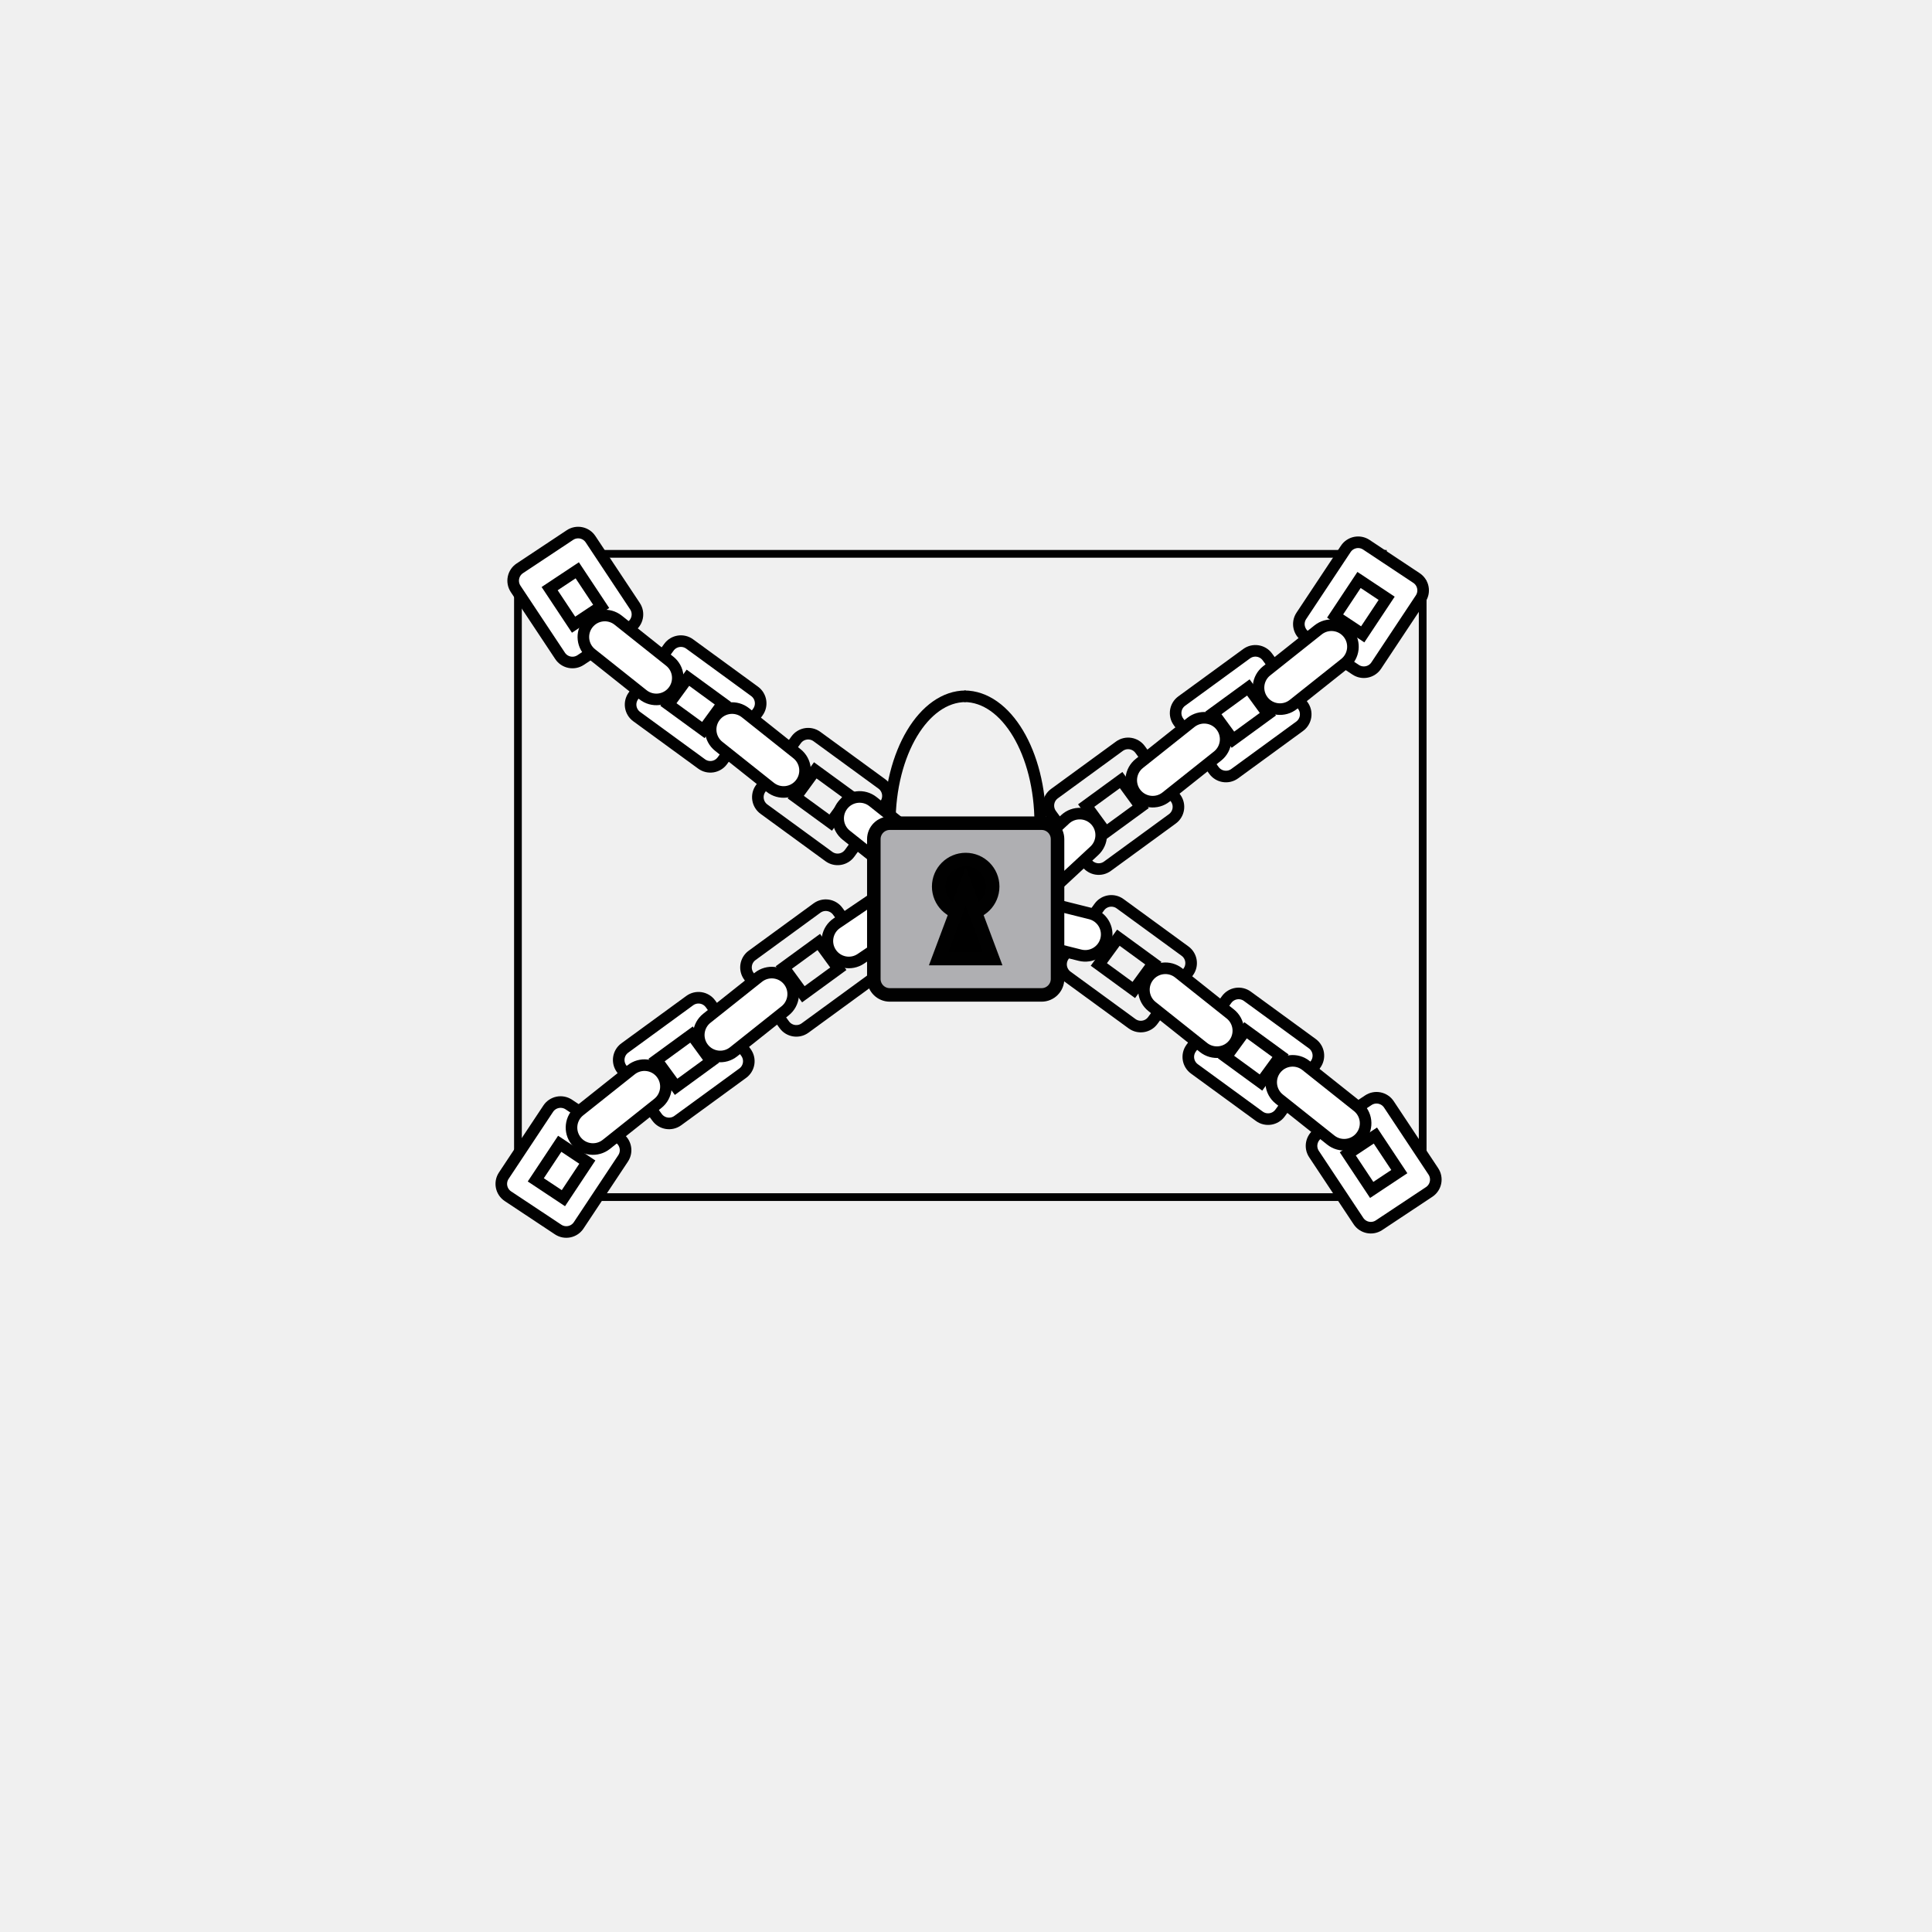
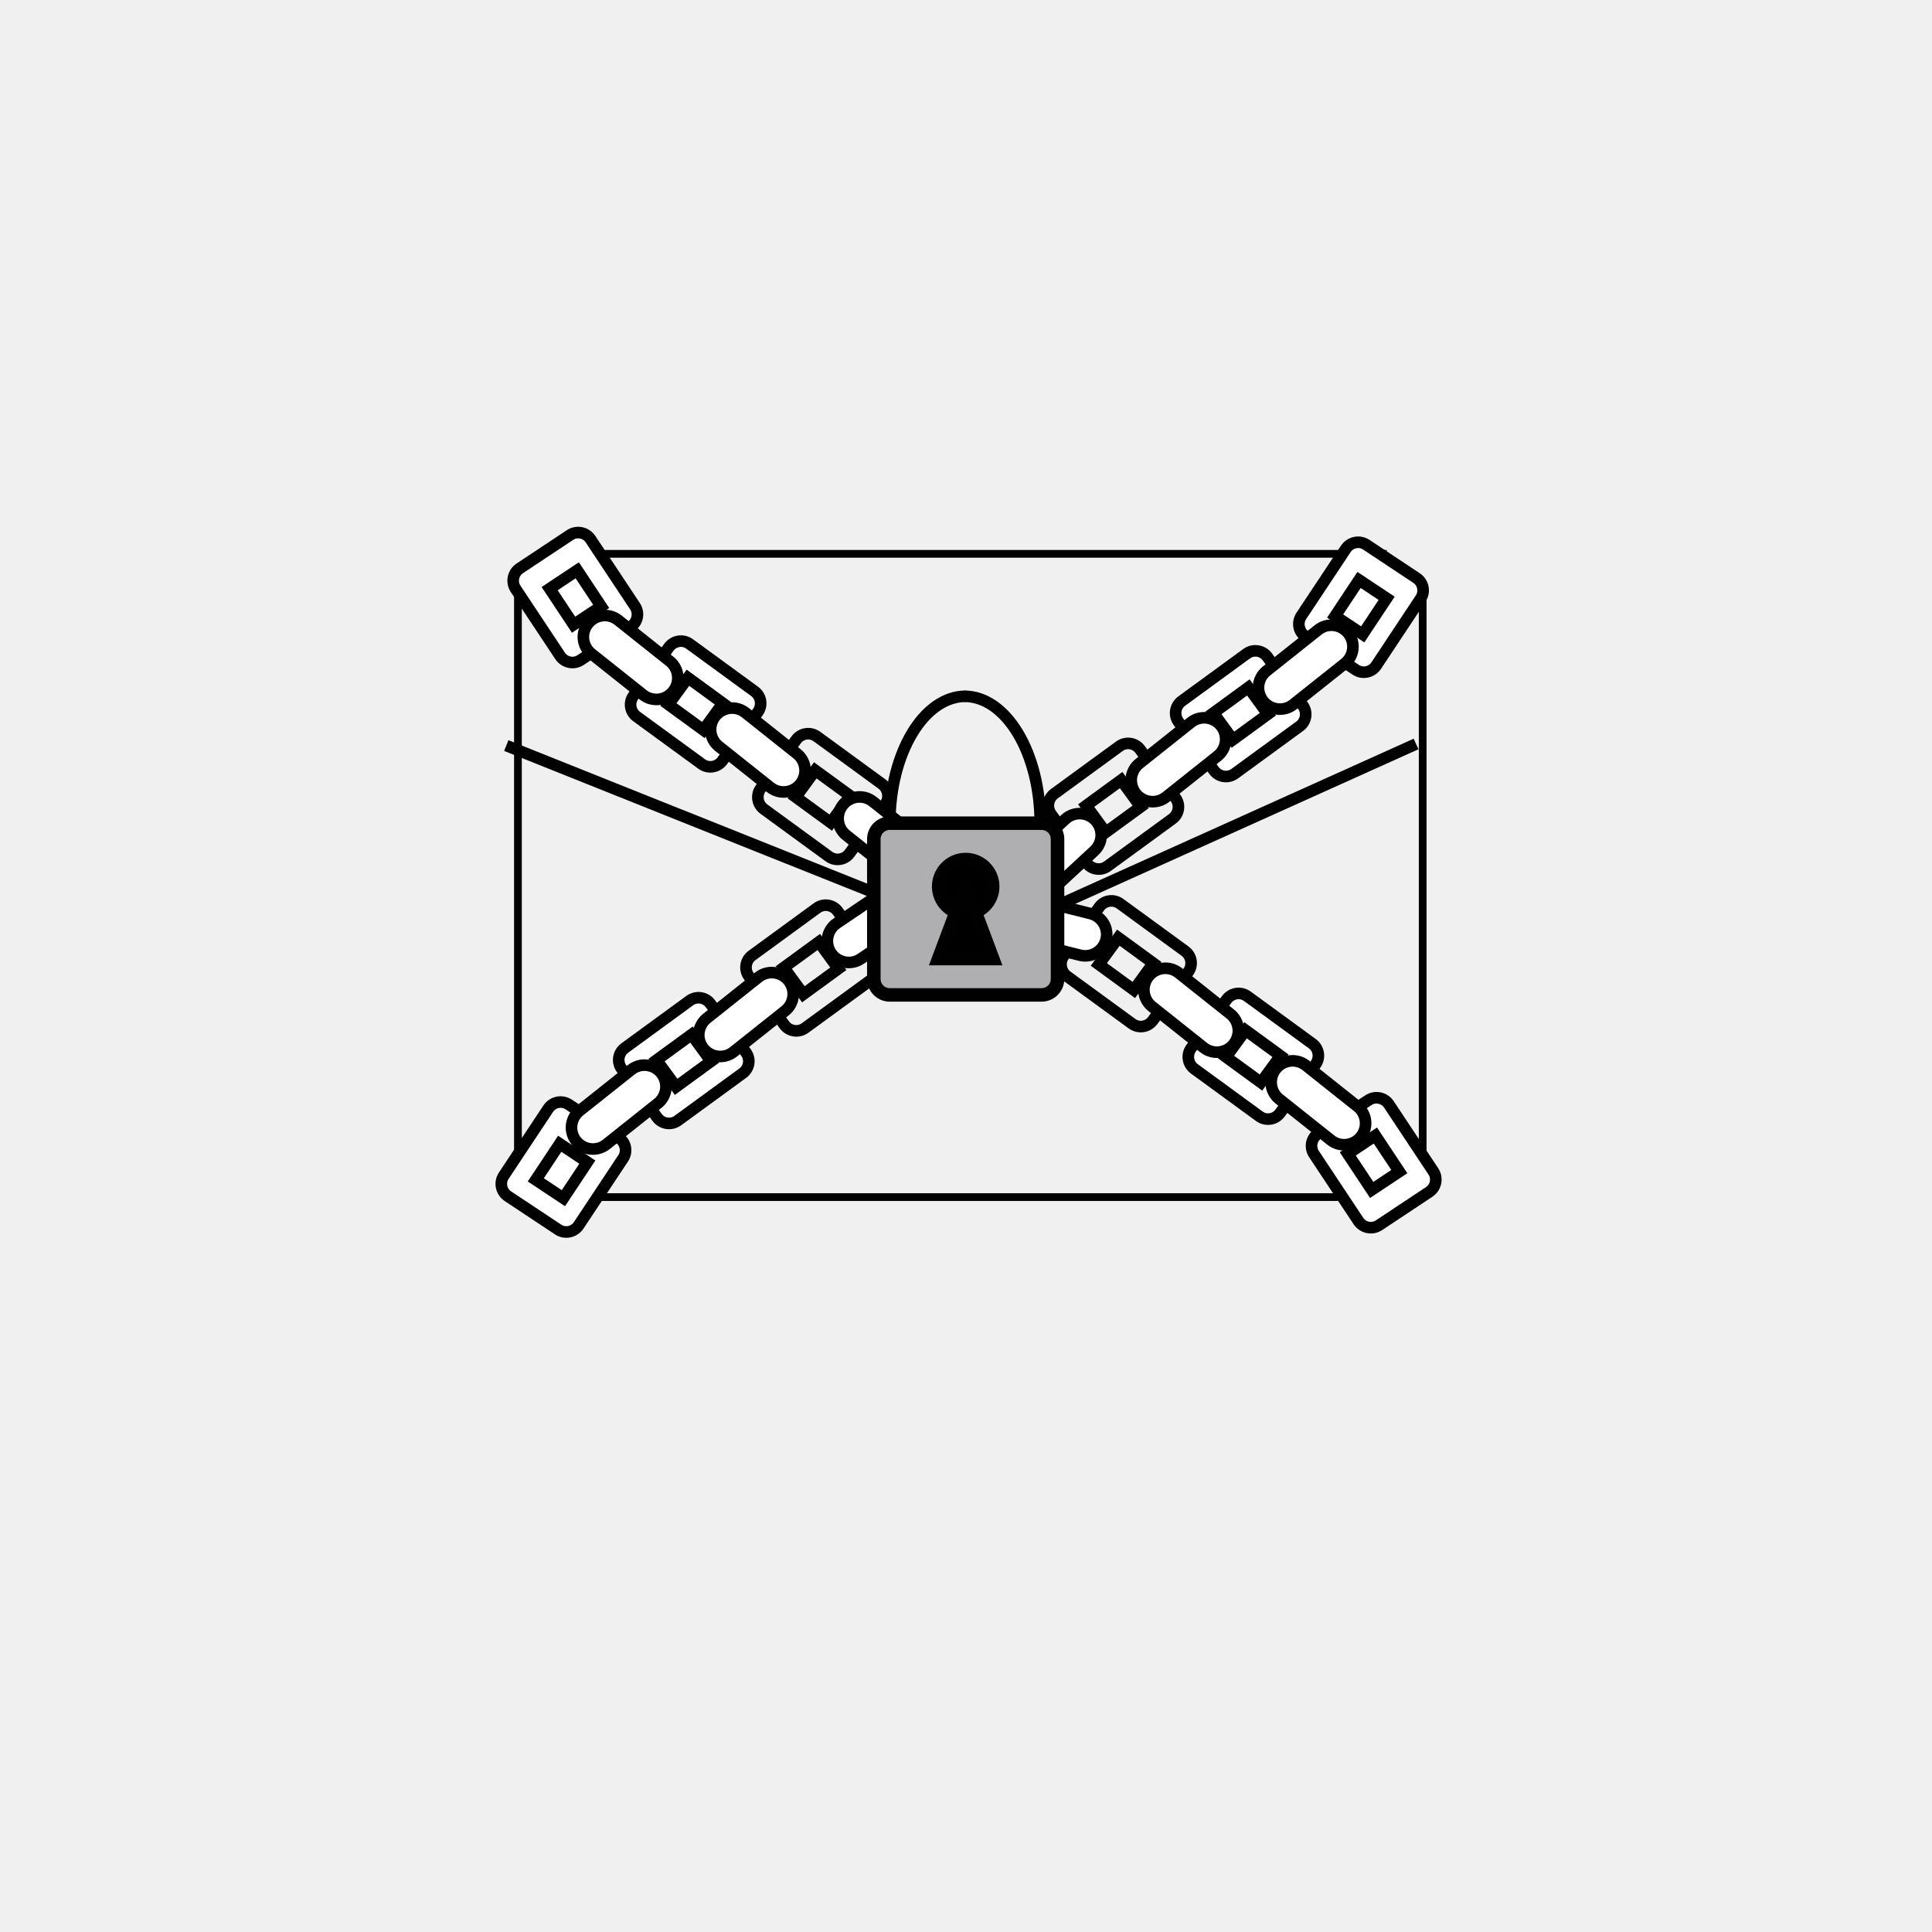
<svg xmlns="http://www.w3.org/2000/svg" version="1.1" id="Layer_2" x="0px" y="0px" width="1000px" height="1000px" viewBox="0 0 1000 1000" style="enable-background:new 0 0 1000 1000;" xml:space="preserve">
  <style type="text/css">

	.st0{fill:#FFFFFF;stroke:#010101;stroke-width:7;stroke-miterlimit:10;}
	.st1{display:none;fill:none;stroke:#010101;stroke-width:5;stroke-miterlimit:10;}
	.st2{fill:#FFFFFF;stroke:#010101;stroke-width:6;stroke-miterlimit:10;}
	.st3{font-family:'MyriadPro-Regular';}
	.st4{display:none;enable-background:new    ;}
	.st5{fill:#AFAFB2;stroke:#010101;stroke-width:7;stroke-miterlimit:10;}
	.st6{fill:#FFFFFF;stroke:#010101;stroke-width:4;stroke-miterlimit:10;}
	.st7{font-size:72;}
	.st8{display:none;fill:#FFFFFF;stroke:#010101;stroke-width:5;stroke-miterlimit:10;}
	.st9{stroke:#010101;stroke-width:7;stroke-miterlimit:10;}
	.st10{fill:none;stroke:#010101;stroke-width:6;stroke-miterlimit:10;}

</style>
  <text transform="matrix(1 0 0 1 461.9832 703.8977)" class="st4 st3 st7">3X</text>
+   <g>
+     <line class="st10" x1="510.104" y1="485.481" x2="732.956" y2="385.079" />
+     <line class="st10" x1="489.009" y1="476.652" x2="262.052" y2="385.908" />
+   </g>
  <line class="st6" x1="281.916" y1="619.621" x2="717.757" y2="619.621" />
  <line class="st6" x1="281.916" y1="286.667" x2="717.757" y2="286.667" />
  <polyline class="st8" points="306.5,396.644 499.421,464.705 697.696,404.615 " />
  <line class="st1" x1="268.086" y1="415.307" x2="513.811" y2="494.14" />
  <line class="st1" x1="737.812" y1="415.307" x2="492.087" y2="494.14" />
  <line class="st6" x1="736.378" y1="300.414" x2="736.378" y2="610.524" />
  <line class="st6" x1="268.086" y1="300.414" x2="268.086" y2="610.524" />
  <path class="st10" d="M573.205,448.359c-3.426,2.5-8.231,1.75-10.732-1.677l-18.366-25.17c-2.5-3.426-1.749-8.231,1.677-10.731  l33.607-24.524c3.426-2.5,8.231-1.75,10.73,1.677l18.368,25.169c2.5,3.426,1.749,8.231-1.678,10.732L573.205,448.359z" />
  <rect x="567.697" y="406.075" transform="matrix(0.5895 0.8078 -0.8078 0.5895 573.6666 -294.2043)" class="st10" width="17.154" height="22.402" />
  <path class="st2" d="M639.077,400.451c-3.426,2.5-8.231,1.75-10.731-1.677l-18.367-25.17c-2.5-3.426-1.749-8.231,1.677-10.731  l33.607-24.524c3.426-2.5,8.231-1.75,10.73,1.677l18.368,25.169c2.5,3.426,1.75,8.231-1.678,10.732L639.077,400.451z" />
  <rect x="633.57" y="358.169" transform="matrix(0.5894 0.8078 -0.8078 0.5894 562.0448 -367.088)" class="st10" width="17.153" height="22.401" />
  <path class="st2" d="M603.545,412.534c-4.801,3.819-11.788,3.022-15.607-1.779l0,0c-3.817-4.801-3.021-11.789,1.78-15.606  l26.668-21.211c4.802-3.819,11.789-3.022,15.607,1.778l0,0c3.819,4.801,3.022,11.789-1.779,15.607L603.545,412.534z" />
  <path class="st2" d="M712.33,344.5c-2.344,3.535-7.112,4.499-10.646,2.154l-25.962-17.228c-3.536-2.345-4.5-7.112-2.155-10.646  l23.002-34.667c2.345-3.534,7.112-4.499,10.646-2.153l25.964,17.227c3.535,2.345,4.499,7.112,2.153,10.647L712.33,344.5z" />
  <rect x="695.84" y="303.085" transform="matrix(0.8332 0.5529 -0.5529 0.8332 291.2411 -337.0699)" class="st10" width="17.153" height="22.401" />
  <path class="st2" d="M669.417,364.627c-4.801,3.818-11.788,3.022-15.607-1.779l0,0c-3.817-4.801-3.021-11.788,1.78-15.606  l26.668-21.211c4.802-3.819,11.789-3.022,15.607,1.778l0,0c3.819,4.801,3.022,11.789-1.778,15.607L669.417,364.627z" />
  <path class="st10" d="M429.023,443.334c3.426,2.501,8.231,1.75,10.732-1.676l18.367-25.17c2.5-3.426,1.75-8.232-1.676-10.732  l-33.607-24.524c-3.426-2.5-8.232-1.75-10.731,1.677l-18.368,25.169c-2.5,3.426-1.75,8.232,1.677,10.732L429.023,443.334z" />
  <rect x="417.377" y="401.052" transform="matrix(-0.5894 0.8078 -0.8078 -0.5894 1010.05 311.1534)" class="st10" width="17.154" height="22.401" />
  <path class="st2" d="M363.151,395.427c3.426,2.5,8.232,1.75,10.732-1.677l18.366-25.17c2.501-3.426,1.75-8.232-1.676-10.732  l-33.607-24.524c-3.426-2.5-8.232-1.75-10.731,1.677l-18.367,25.169c-2.501,3.427-1.75,8.232,1.677,10.732L363.151,395.427z" />
  <rect x="351.505" y="353.144" transform="matrix(-0.5895 0.8078 -0.8078 -0.5895 866.6513 288.2328)" class="st10" width="17.154" height="22.401" />
  <path class="st2" d="M398.683,407.51c4.801,3.819,11.789,3.022,15.607-1.779l0,0c3.817-4.801,3.021-11.789-1.78-15.607  l-26.668-21.211c-4.801-3.819-11.789-3.022-15.607,1.779l0,0c-3.819,4.801-3.022,11.789,1.779,15.607L398.683,407.51z" />
  <path class="st2" d="M289.898,339.476c2.344,3.535,7.112,4.499,10.647,2.154l25.962-17.228c3.536-2.345,4.5-7.112,2.154-10.646  L305.66,279.09c-2.345-3.534-7.112-4.499-10.646-2.153l-25.964,17.227c-3.535,2.345-4.499,7.112-2.153,10.647L289.898,339.476z" />
  <rect x="289.235" y="298.061" transform="matrix(-0.8332 0.5529 -0.5529 -0.8332 716.9568 402.2803)" class="st10" width="17.153" height="22.401" />
  <path class="st2" d="M332.811,359.603c4.801,3.819,11.789,3.022,15.607-1.779l0,0c3.818-4.801,3.021-11.789-1.78-15.606  l-26.668-21.211c-4.801-3.819-11.789-3.022-15.607,1.778l0,0c-3.819,4.801-3.022,11.789,1.779,15.607L332.811,359.603z" />
  <path class="st10" d="M579.766,467.771c-3.426-2.501-8.231-1.75-10.732,1.677l-18.366,25.17c-2.5,3.427-1.75,8.232,1.676,10.732  l33.608,24.524c3.426,2.499,8.231,1.75,10.73-1.677l18.368-25.17c2.5-3.427,1.749-8.232-1.678-10.733L579.766,467.771z" />
  <rect x="574.259" y="487.652" transform="matrix(0.5895 -0.8078 0.8078 0.5895 -163.6927 675.6211)" class="st10" width="17.154" height="22.402" />
  <path class="st2" d="M645.638,515.678c-3.426-2.501-8.231-1.75-10.732,1.677l-18.366,25.17c-2.5,3.427-1.749,8.231,1.677,10.732  l33.607,24.524c3.426,2.499,8.231,1.75,10.73-1.678l18.368-25.17c2.5-3.427,1.749-8.231-1.678-10.732L645.638,515.678z" />
  <rect x="640.131" y="535.56" transform="matrix(0.5894 -0.8078 0.8078 0.5894 -175.3359 748.5528)" class="st10" width="17.154" height="22.401" />
  <path class="st2" d="M610.106,503.596c-4.802-3.819-11.788-3.022-15.607,1.778l0,0c-3.817,4.802-3.021,11.789,1.78,15.606  l26.668,21.212c4.802,3.818,11.789,3.022,15.607-1.778l0,0c3.818-4.802,3.022-11.789-1.779-15.606L610.106,503.596z" />
  <path class="st2" d="M718.891,571.629c-2.344-3.534-7.112-4.498-10.647-2.154l-25.961,17.229c-3.536,2.345-4.5,7.111-2.154,10.646  l23.001,34.667c2.345,3.535,7.112,4.498,10.646,2.153l25.965-17.228c3.534-2.344,4.498-7.11,2.152-10.646L718.891,571.629z" />
  <rect x="702.401" y="590.644" transform="matrix(0.8332 -0.5529 0.5529 0.8332 -214.2042 493.4721)" class="st10" width="17.153" height="22.401" />
  <path class="st2" d="M675.978,551.502c-4.801-3.818-11.788-3.021-15.607,1.779l0,0c-3.817,4.802-3.021,11.789,1.78,15.606  l26.668,21.212c4.802,3.818,11.789,3.022,15.607-1.778l0,0c3.819-4.802,3.022-11.789-1.778-15.606L675.978,551.502z" />
  <path class="st10" d="M422.882,469.997c3.426-2.5,8.231-1.75,10.732,1.677l18.367,25.17c2.5,3.426,1.75,8.232-1.676,10.732  l-33.607,24.524c-3.426,2.5-8.232,1.75-10.731-1.677l-18.368-25.17c-2.5-3.427-1.75-8.232,1.677-10.732L422.882,469.997z" />
  <rect x="411.236" y="489.88" transform="matrix(-0.5894 -0.8078 0.8078 -0.5894 262.4713 1135.562)" class="st10" width="17.154" height="22.4" />
  <path class="st2" d="M357.009,517.905c3.426-2.501,8.232-1.75,10.732,1.678l18.366,25.17c2.501,3.427,1.75,8.231-1.676,10.731  l-33.607,24.524c-3.426,2.5-8.232,1.75-10.731-1.677l-18.367-25.17c-2.501-3.427-1.75-8.231,1.677-10.732L357.009,517.905z" />
  <rect x="345.363" y="537.786" transform="matrix(-0.5894 -0.8078 0.8078 -0.5894 119.086 1158.497)" class="st10" width="17.154" height="22.401" />
  <path class="st2" d="M392.542,505.823c4.801-3.818,11.789-3.022,15.607,1.779l0,0c3.817,4.801,3.021,11.788-1.78,15.605  l-26.668,21.212c-4.801,3.819-11.789,3.022-15.607-1.777l0,0c-3.819-4.803-3.022-11.79,1.779-15.607L392.542,505.823z" />
  <path class="st2" d="M283.757,573.856c2.344-3.534,7.112-4.498,10.647-2.154l25.962,17.229c3.536,2.346,4.5,7.111,2.154,10.646  l-23.001,34.668c-2.345,3.534-7.112,4.498-10.646,2.152l-25.964-17.227c-3.535-2.344-4.499-7.111-2.153-10.646L283.757,573.856z" />
  <rect x="282.094" y="594.87" transform="matrix(-0.8332 -0.5529 0.5529 -0.8332 197.754 1271.787)" class="st10" width="17.153" height="22.401" />
  <path class="st2" d="M326.67,553.73c4.801-3.819,11.789-3.022,15.607,1.778l0,0c3.818,4.802,3.021,11.789-1.78,15.606  l-26.668,21.212c-4.801,3.819-11.789,3.022-15.607-1.777l0,0c-3.819-4.803-3.022-11.79,1.779-15.607L326.67,553.73z" />
  <g>
    <path class="st2" d="M464.683,453.51c4.801,3.819,11.789,3.022,15.607-1.779l0,0c3.817-4.801,3.021-11.789-1.78-15.607   l-26.668-21.211c-4.801-3.819-11.789-3.022-15.607,1.779l0,0c-3.819,4.801-3.022,11.789,1.779,15.607L464.683,453.51z" />
  </g>
  <path class="st2" d="M473.792,477.147c5.079-3.44,6.407-10.347,2.966-15.426l0,0c-3.441-5.077-10.347-6.405-15.425-2.965  l-28.212,19.111c-5.079,3.44-6.406,10.347-2.966,15.426l0,0c3.44,5.079,10.347,6.407,15.426,2.966L473.792,477.147z" />
  <path class="st2" d="M526.338,447.254c-4.498,4.171-4.763,11.2-0.591,15.697l0,0c4.172,4.497,11.199,4.762,15.697,0.589  l24.984-23.171c4.498-4.172,4.762-11.199,0.591-15.697l0,0c-4.171-4.499-11.199-4.763-15.697-0.591L526.338,447.254z" />
  <path class="st2" d="M531.353,464.601c-5.951-1.487-11.981,2.131-13.468,8.083l0,0c-1.487,5.951,2.131,11.981,8.083,13.468  l33.059,8.263c5.951,1.488,11.98-2.131,13.468-8.083l0,0c1.489-5.951-2.131-11.982-8.081-13.47L531.353,464.601z" />
  <g>
    <path class="st5" d="M547.383,506.698c0,4.566-3.702,8.268-8.268,8.268h-78.556c-4.566,0-8.268-3.701-8.268-8.268v-72.353   c0-4.566,3.702-8.268,8.268-8.268h78.556c4.565,0,8.268,3.702,8.268,8.268V506.698z" />
    <path class="st0" d="M460.559,426.076" />
    <path class="st0" d="M412.309,871.357" />
    <path class="st10" d="M460.559,426.076c0-36.305,17.567-65.682,39.277-65.682" />
    <path class="st10" d="M538.421,426.076c0-36.305-17.567-65.682-39.277-65.682" />
    <circle class="st9" cx="499.837" cy="458.876" r="13.974" />
    <polygon class="st9" points="499.837,458.876 485.863,496.14 513.811,496.14  " />
  </g>
</svg>
